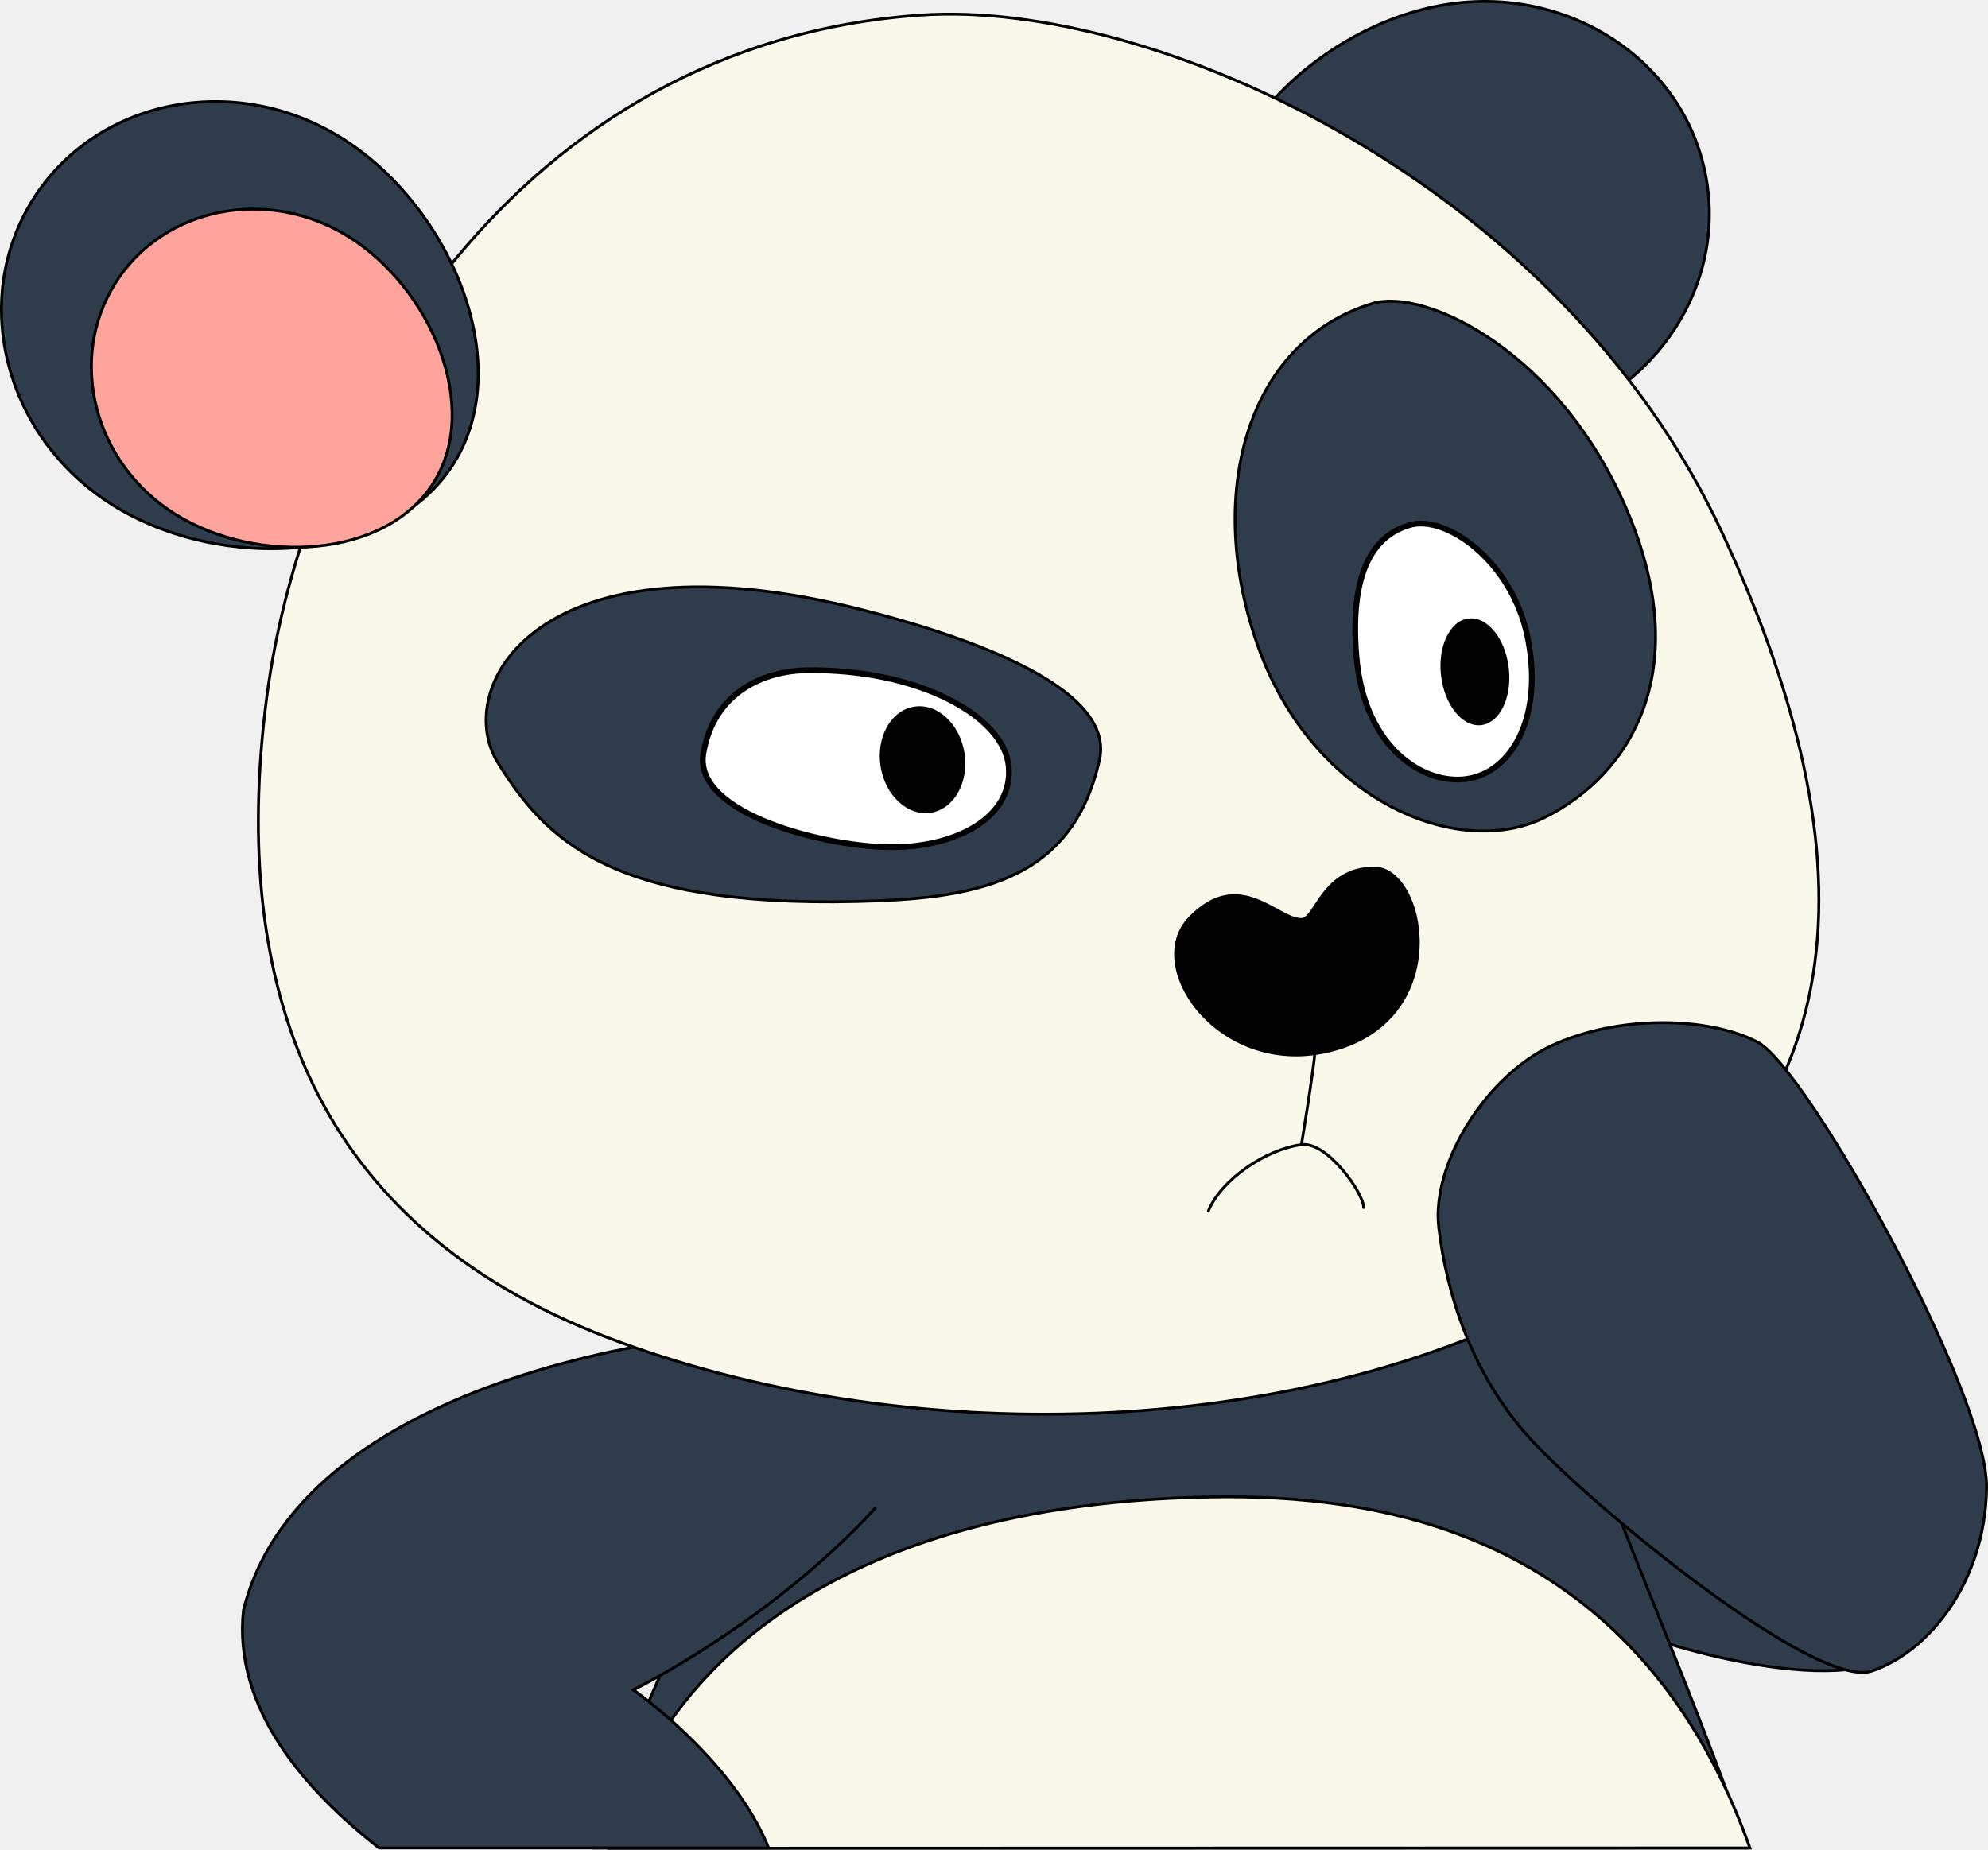
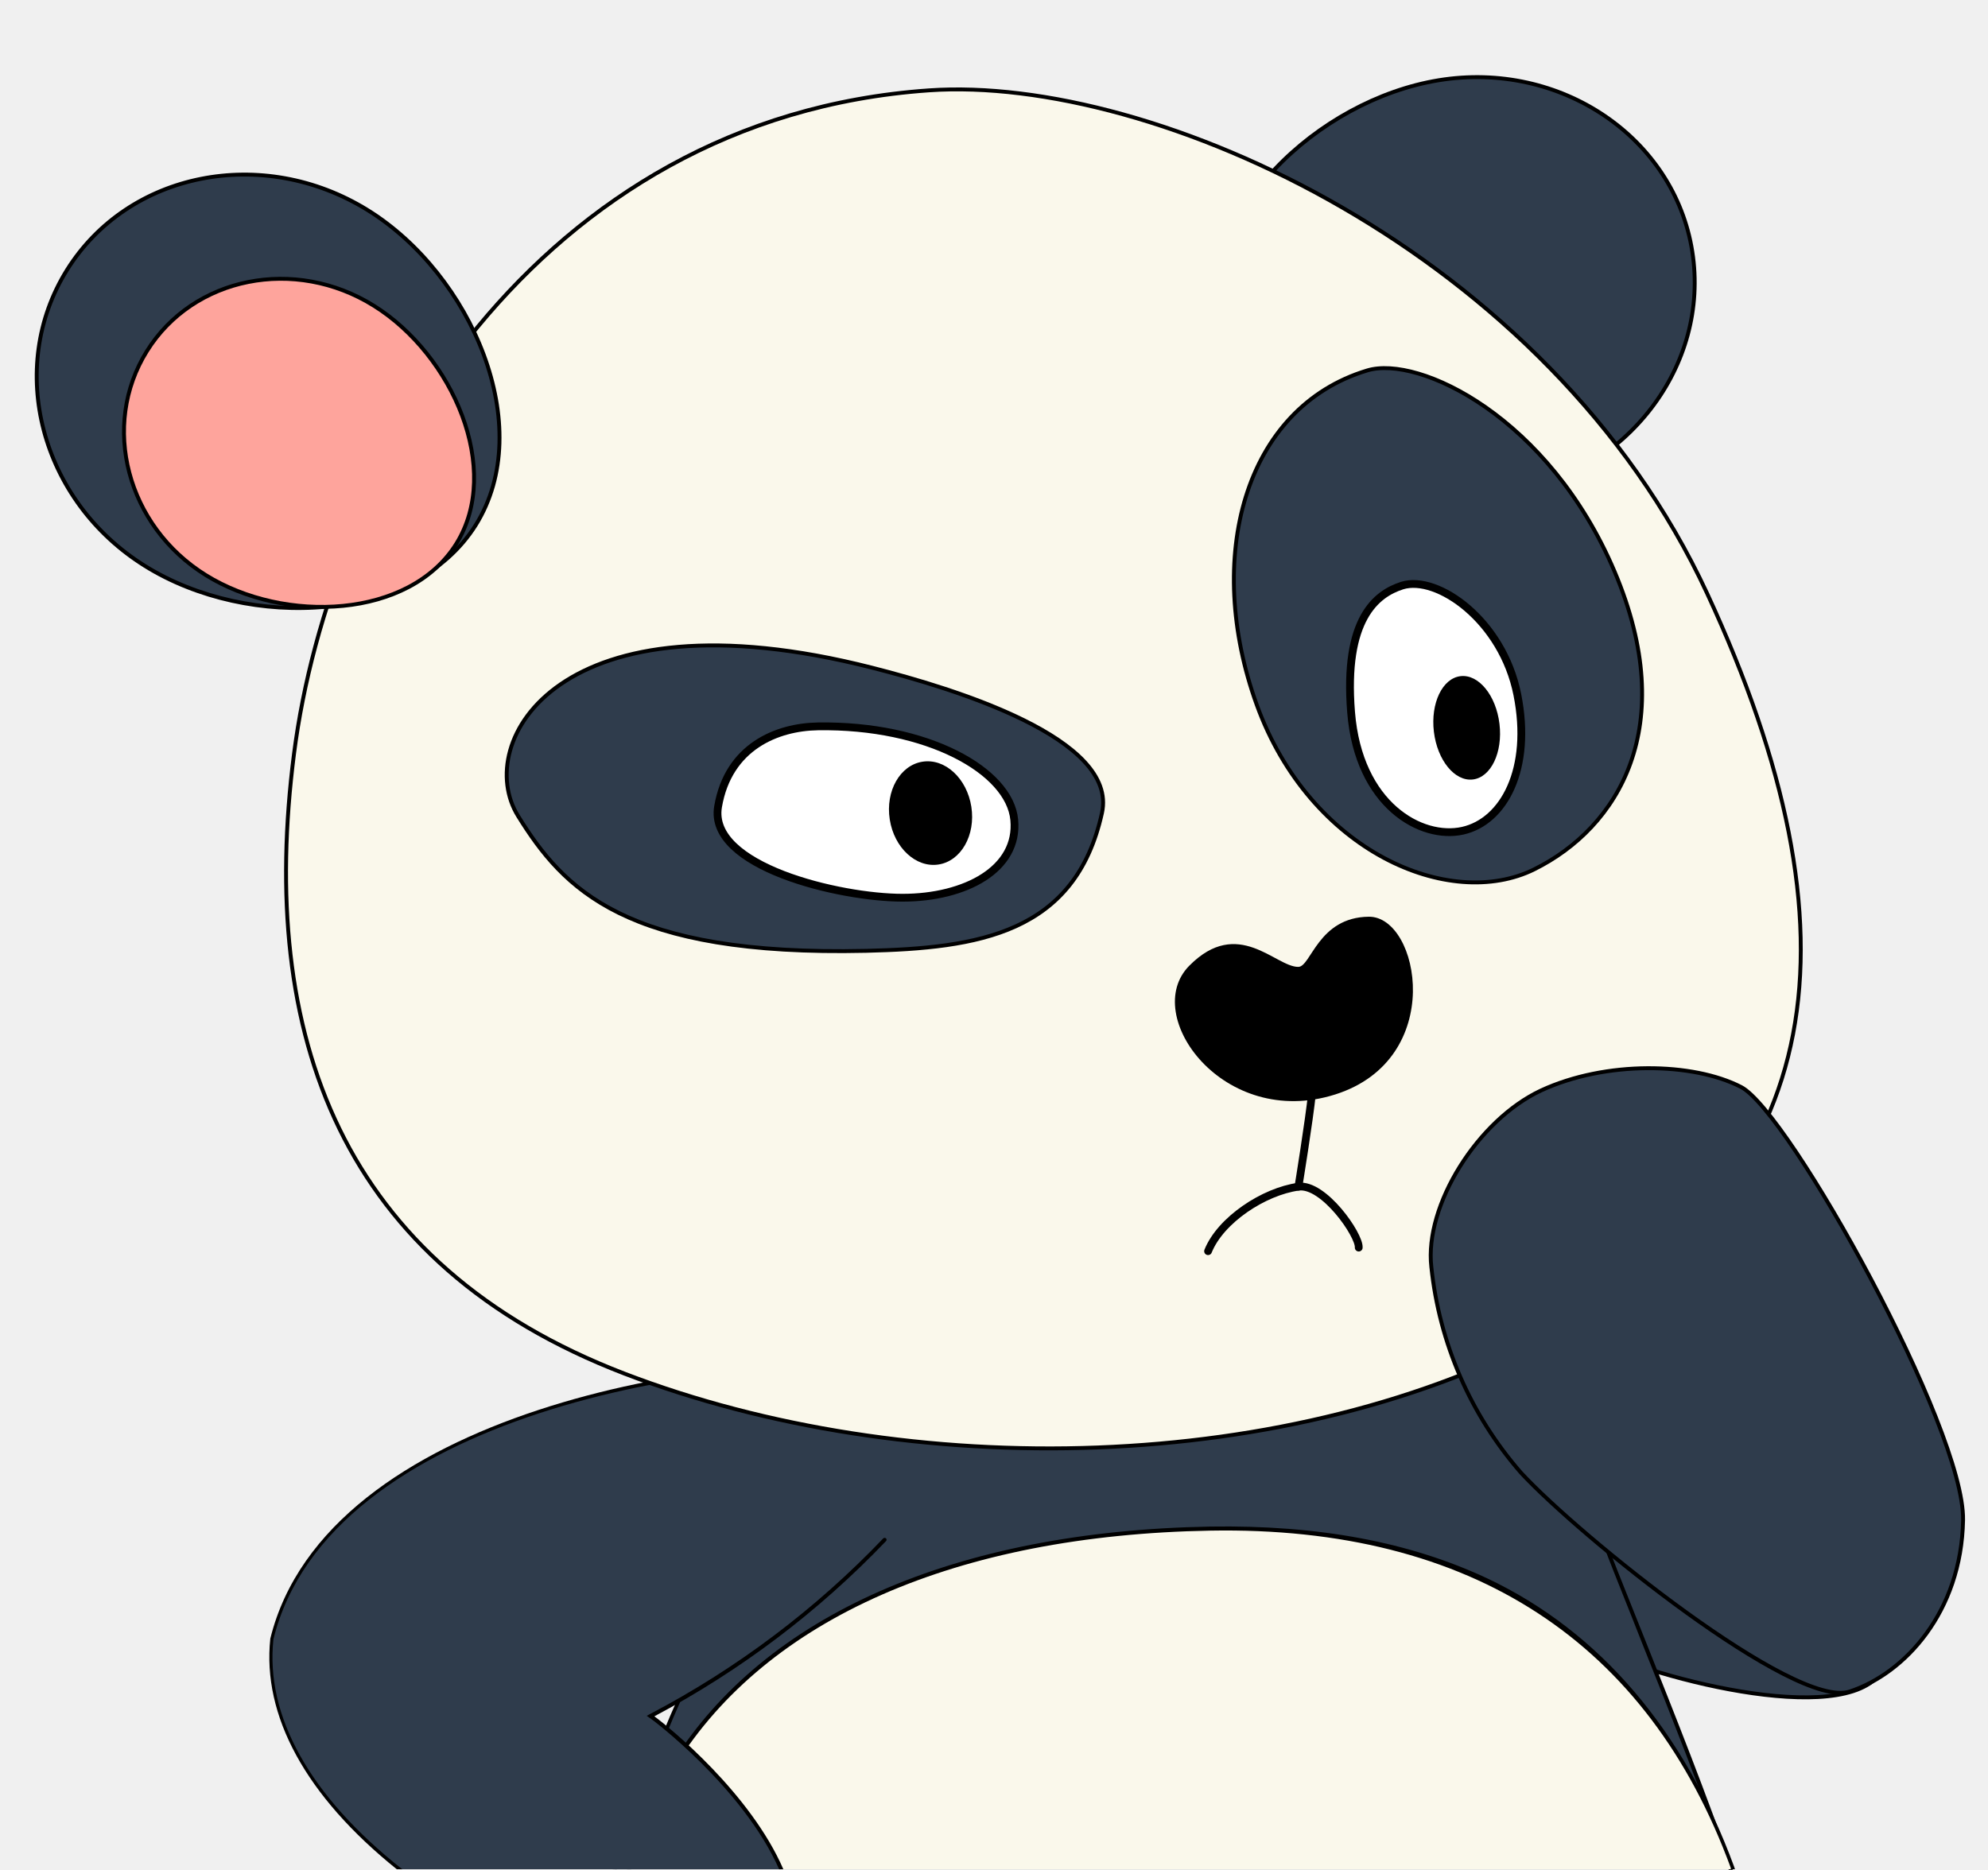
- <svg xmlns="http://www.w3.org/2000/svg" viewBox="0 0 347.64 323.48">
+ <svg xmlns="http://www.w3.org/2000/svg" viewBox="0 0 127.6 120">
  <defs>
-     <style>.cls-1{fill:#2f3c4c;}.cls-1,.cls-2,.cls-3,.cls-4,.cls-5{stroke:#000;stroke-linecap:round;stroke-miterlimit:10;}.cls-1,.cls-2,.cls-3,.cls-5{stroke-width:0.5px;}.cls-2{fill:#faf8eb;}.cls-3{fill:#fea49c;}.cls-4{fill:#fff;}.cls-5{fill:none;}</style>
+     <style>.cls-1,.cls-8{fill:none;}.cls-2,.cls-3{fill:#2f3c4c;}.cls-2,.cls-5,.cls-6,.cls-7,.cls-8{stroke:#000;stroke-linecap:round;stroke-miterlimit:10;}.cls-2,.cls-5,.cls-6{stroke-width:0.25px;}.cls-4,.cls-5{fill:#faf8eb;}.cls-6{fill:#fea49c;}.cls-7{fill:#fff;}.cls-7,.cls-8{stroke-width:0.5px;}</style>
  </defs>
  <g id="Layer_2" data-name="Layer 2">
    <g id="Layer_1-2" data-name="Layer 1">
-       <path class="cls-1" d="M246.8,213.83c2.07-4.51,41.43-9.44,61.67,19.55s31.86,46.13,23.33,55.18-44.11-.73-55-7S231.91,246.31,246.8,213.83Z" />
-       <path class="cls-1" d="M305.5,323.23c-6.71-19.44-15.06-39.22-22.44-58.14-23.76-60.89-73.44-59.76-94.64-56.3-37.29,6.07-70.8,71.72-84.56,114.44Z" />
-       <path class="cls-2" d="M306,323.23c-.14-.39-.27-.79-.42-1.19-20.24-55.09-65.9-60.69-93.86-60.2-50.73.88-81.75,18.55-96.63,42.44a87.07,87.07,0,0,0-8.61,19Z" />
-       <path class="cls-1" d="M156.36,232.66c-31.35-2.92-103.55,7.42-113.79,49-1.84,17,10.66,31.39,23.72,41.56h68.12c-6.24-15.52-23.65-27.64-23.65-27.64s24-11.8,42.26-31.76" />
-       <path class="cls-1" d="M212.73,45.6C216.08,66.21,243,79,264.88,75.44s36.91-23.14,33.57-43.75S274.65-2.75,252.77.81,209.39,25,212.73,45.6Z" />
-       <path class="cls-2" d="M161,2.64c40.46-2.81,111.59,29,140.19,90.63s21.57,105.91-26.65,132.55-117.39,27.65-168.43,8.07S40.1,173.08,46.61,122.21,90.34,7.56,161,2.64Z" />
-       <path class="cls-1" d="M79.38,81c-11.06,17.72-40.82,19.1-59.63,7.36S-5.35,52.71,5.7,35,41,12.43,59.77,24.17,90.43,63.25,79.38,81Z" />
-       <path class="cls-3" d="M75.85,84.38C67.49,97.78,45,98.83,30.74,90S11.75,63,20.11,49.61,46.79,32.54,61,41.42,84.21,71,75.85,84.38Z" />
-       <path class="cls-1" d="M150.94,106.7c14.49,3.7,44.3,12.69,41.33,26.16-4.79,21.75-22.28,24.36-42.53,24.82-43.34,1-54.46-11.07-62.68-24.29S94.3,92.25,150.94,106.7Z" />
-       <path class="cls-1" d="M240,53.09c9.26-2.8,32.78,8.46,44.57,36.3s.67,46.11-14.51,53.62-40.36-3.15-49.95-29.62S217.8,59.8,240,53.09Z" />
-       <path class="cls-4" d="M141,117.24c19.54-.31,34.54,8,35.38,16.77s-8.79,14.07-20.14,14.17-35.08-5.7-33.24-16.43S133.63,117.36,141,117.24Z" />
-       <path class="cls-4" d="M246.4,91.87c6.33-2,18.08,6.26,20.75,19.69s-2.41,22.85-9.86,24.53-18.74-4.59-20.1-21.37S241.6,93.35,246.4,91.87Z" />
-       <ellipse cx="161.32" cy="132.88" rx="7.43" ry="9.39" transform="translate(-18.54 26.43) rotate(-8.86)" />
-       <ellipse cx="257.91" cy="117.52" rx="5.96" ry="9.39" transform="translate(-12.14 31.49) rotate(-6.83)" />
-       <path d="M227.57,160.58c2.28,0,3.56-8.94,12.7-9s14.2,25.67-6.07,32-35.09-14.25-26.28-23.25S223.46,160.63,227.57,160.58Z" />
-       <path class="cls-5" d="M227.58,200.21s2-12.07,2.44-16.75" />
-       <path class="cls-1" d="M271.33,182.89c11.66-5.41,27.36-5.1,36-.62s40.33,61.5,40.06,78-10.11,28.64-20.05,32-49.1-29-59.61-40.47S252.93,226,251.6,214.75,259.91,188.18,271.33,182.89Z" />
-       <path class="cls-5" d="M211.3,211.82c2.25-5.49,10-10.76,16.28-11.61,4.56-.62,11,8.71,10.87,11" />
+       <rect class="cls-1" width="127.6" height="120" />
+       <path class="cls-2" d="M90.18,81c.74-1.61,14.76-3.37,22,7s11.35,16.44,8.31,19.66-15.71-.26-19.58-2.51S84.88,92.61,90.18,81Z" />
+       <path class="cls-3" d="M111.09,120c-2.38-6.83-5.4-14.06-8-20.7C94.64,77.61,76.94,78,69.38,79.24c-13.2,2.15-25,25.54-29.92,40.76Z" />
+       <path d="M39.59,120A112.23,112.23,0,0,1,51.28,94.8c6-9.14,12.26-14.48,18.12-15.44,7.29-1.18,25.16-1.62,33.58,20,.77,2,1.59,4,2.37,6,1.89,4.73,3.94,9.89,5.61,14.68h.26c-1.67-4.82-3.73-10-5.63-14.77-.79-2-1.61-4-2.38-6C99.54,89.82,93.73,83.53,86,80.56a32.37,32.37,0,0,0-16.59-1.44c-5.93,1-12.25,6.34-18.28,15.54A112.58,112.58,0,0,0,39.33,120Z" />
+       <path class="cls-4" d="M111.26,120s0-.09-.05-.13C104,100.24,87.64,98,77.68,98.14c-18.08.31-29.13,6.61-34.43,15.12A33.74,33.74,0,0,0,40.38,120Z" />
+       <path d="M40.51,120a33.31,33.31,0,0,1,2.85-6.68c5.88-9.43,18.06-14.77,34.32-15.06,16.79-.3,28.1,7.18,33.41,21.65l0,.09h.27l-.06-.18c-3.18-8.66-8.58-15.07-15.85-18.5C90.5,99,84.67,97.89,77.67,98c-16.34.29-28.6,5.68-34.53,15.18A34.61,34.61,0,0,0,40.25,120Z" />
+       <path class="cls-3" d="M50.11,120c-2.32-5.38-8.39-9.84-8.39-9.84A57.58,57.58,0,0,0,56.77,98.85L58,87.74c-11.17-1-36.89,2.65-40.54,17.46-.64,5.91,3.67,11.2,8.19,14.8Z" />
+       <path d="M42,110.18A58.4,58.4,0,0,0,56.87,98.93a.12.12,0,0,0,0-.17.13.13,0,0,0-.18,0,57.93,57.93,0,0,1-15,11.29l-.18.1.17.12c.06,0,6,4.46,8.33,9.73h.27C48.17,115.13,43,110.91,42,110.18Z" />
+       <path d="M25.82,120c-5.95-4.7-8.8-9.86-8.27-14.77C21.1,90.82,46,86.75,58,87.87c.07,0,.13-.05.14-.11a.12.12,0,0,0-.11-.14c-12-1.12-37.09,3-40.68,17.57-.53,4.94,2.27,10.11,8.12,14.81Z" />
+       <path class="cls-2" d="M78.05,21.11C79.24,28.45,88.83,33,96.62,31.74s13.15-8.25,12-15.59-8.48-12.27-16.27-11S76.85,13.77,78.05,21.11Z" />
+       <path class="cls-5" d="M59.63,5.8C74,4.8,99.38,16.12,109.57,38.09s7.69,37.73-9.49,47.22-41.82,9.85-60,2.87S16.55,66.52,18.87,48.4,34.45,7.56,59.63,5.8Z" />
+       <path class="cls-2" d="M30.54,33.7C26.6,40,16,40.51,9.3,36.33s-8.94-12.69-5-19,12.56-8,19.27-3.86S34.48,27.39,30.54,33.7Z" />
+       <path class="cls-6" d="M29.28,34.92c-3,4.78-11,5.15-16.07,2s-6.76-9.6-3.78-14.38,9.5-6.08,14.57-2.91S32.26,30.15,29.28,34.92Z" />
+       <path class="cls-2" d="M56,42.87c5.17,1.32,15.79,4.52,14.73,9.32-1.71,7.75-7.94,8.68-15.15,8.85-15.44.35-19.41-3.95-22.33-8.66S35.86,37.73,56,42.87Z" />
+       <path class="cls-2" d="M87.76,23.78c3.3-1,11.68,3,15.88,12.93s.24,16.42-5.17,19.1-14.38-1.13-17.8-10.55S79.85,26.16,87.76,23.78Z" />
+       <path class="cls-7" d="M52.5,46.63c7-.11,12.3,2.84,12.6,6s-3.13,5-7.17,5-12.5-2-11.84-5.85S49.87,46.67,52.5,46.63Z" />
+       <path class="cls-7" d="M90,37.59c2.25-.7,6.44,2.23,7.39,7s-.86,8.15-3.51,8.74-6.68-1.63-7.16-7.61S88.33,38.12,90,37.59Z" />
+       <ellipse cx="59.73" cy="52.2" rx="2.65" ry="3.34" transform="translate(-7.33 9.82) rotate(-8.86)" />
+       <ellipse cx="94.14" cy="46.73" rx="2.12" ry="3.34" transform="translate(-4.89 11.52) rotate(-6.83)" />
+       <path d="M83.33,62.07c.82,0,1.27-3.19,4.53-3.22s5,9.14-2.16,11.41S73.19,65.18,76.33,62,81.87,62.08,83.33,62.07Z" />
+       <path class="cls-8" d="M83.34,76.18s.7-4.3.87-6" />
+       <path class="cls-2" d="M98.92,70c4.15-1.92,9.75-1.81,12.83-.22S126.11,91.7,126,97.59s-3.74,9.84-7.28,11-17.36-10-21.1-14.05a23.87,23.87,0,0,1-5.75-13.21C91.42,77.37,94.85,71.9,98.92,70Z" />
+       <path class="cls-8" d="M77.54,80.32c.8-2,3.57-3.83,5.8-4.14,1.62-.22,3.93,3.11,3.87,3.91" />
    </g>
  </g>
</svg>
